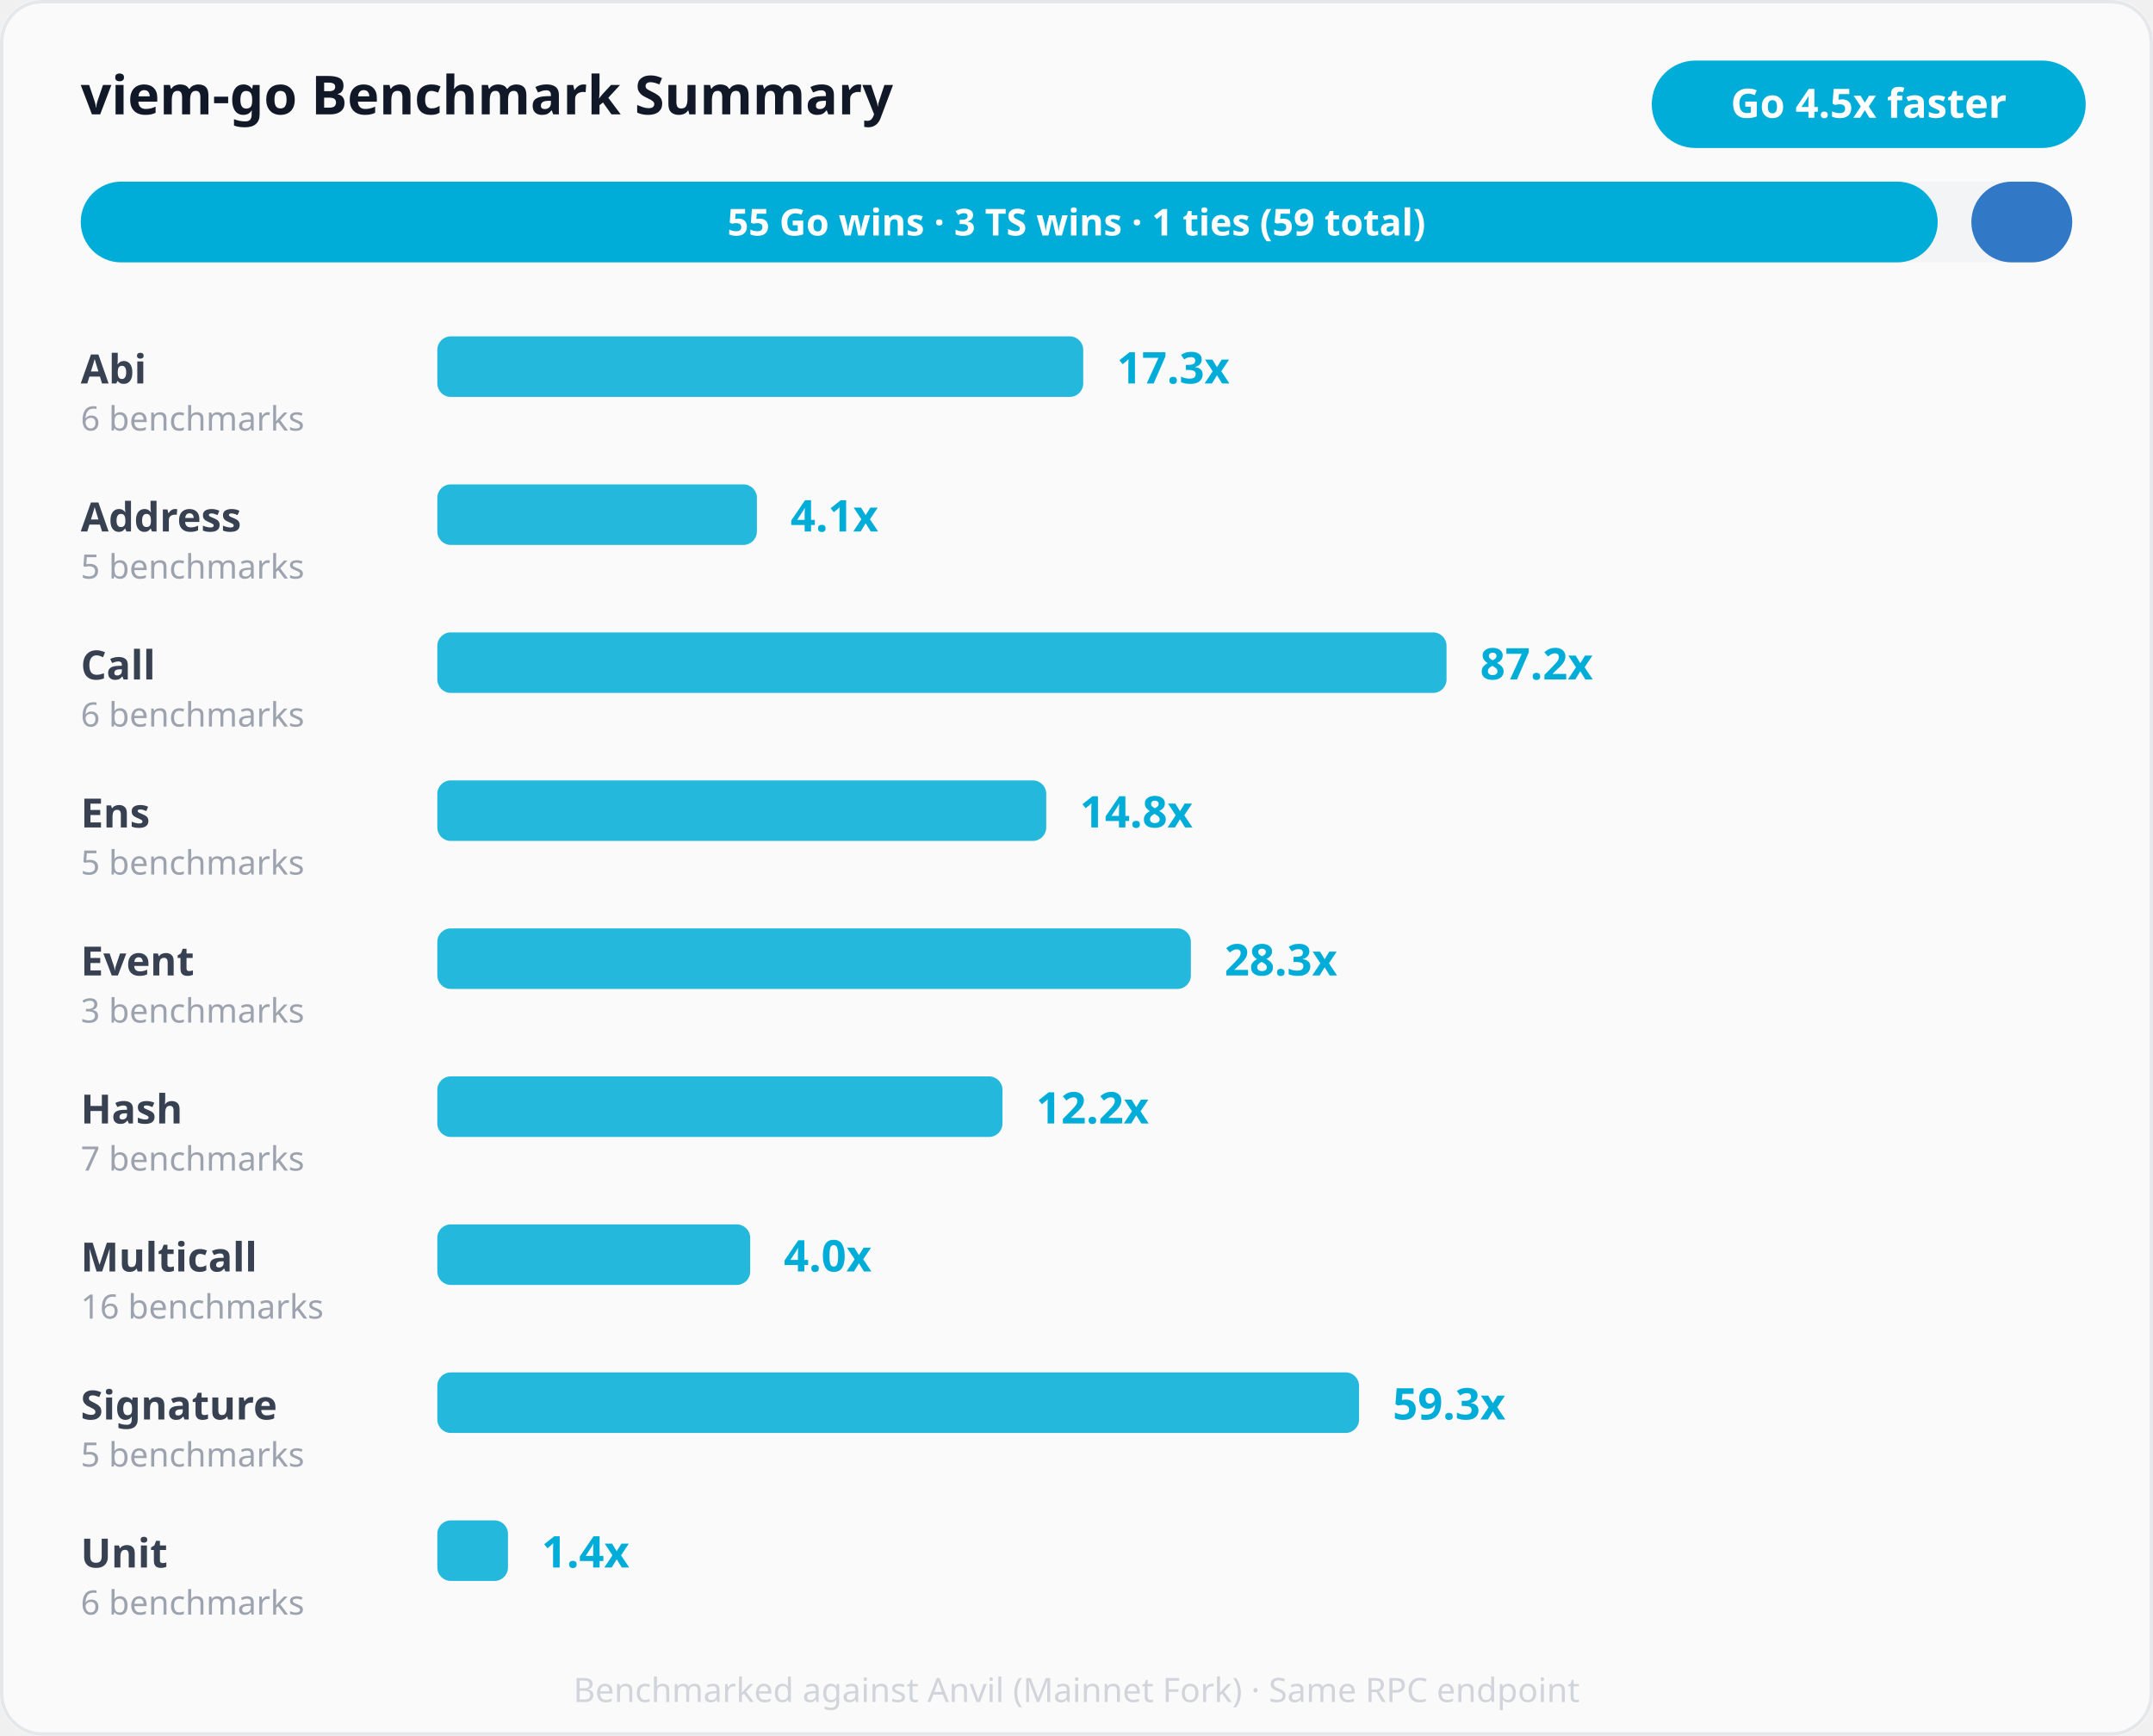
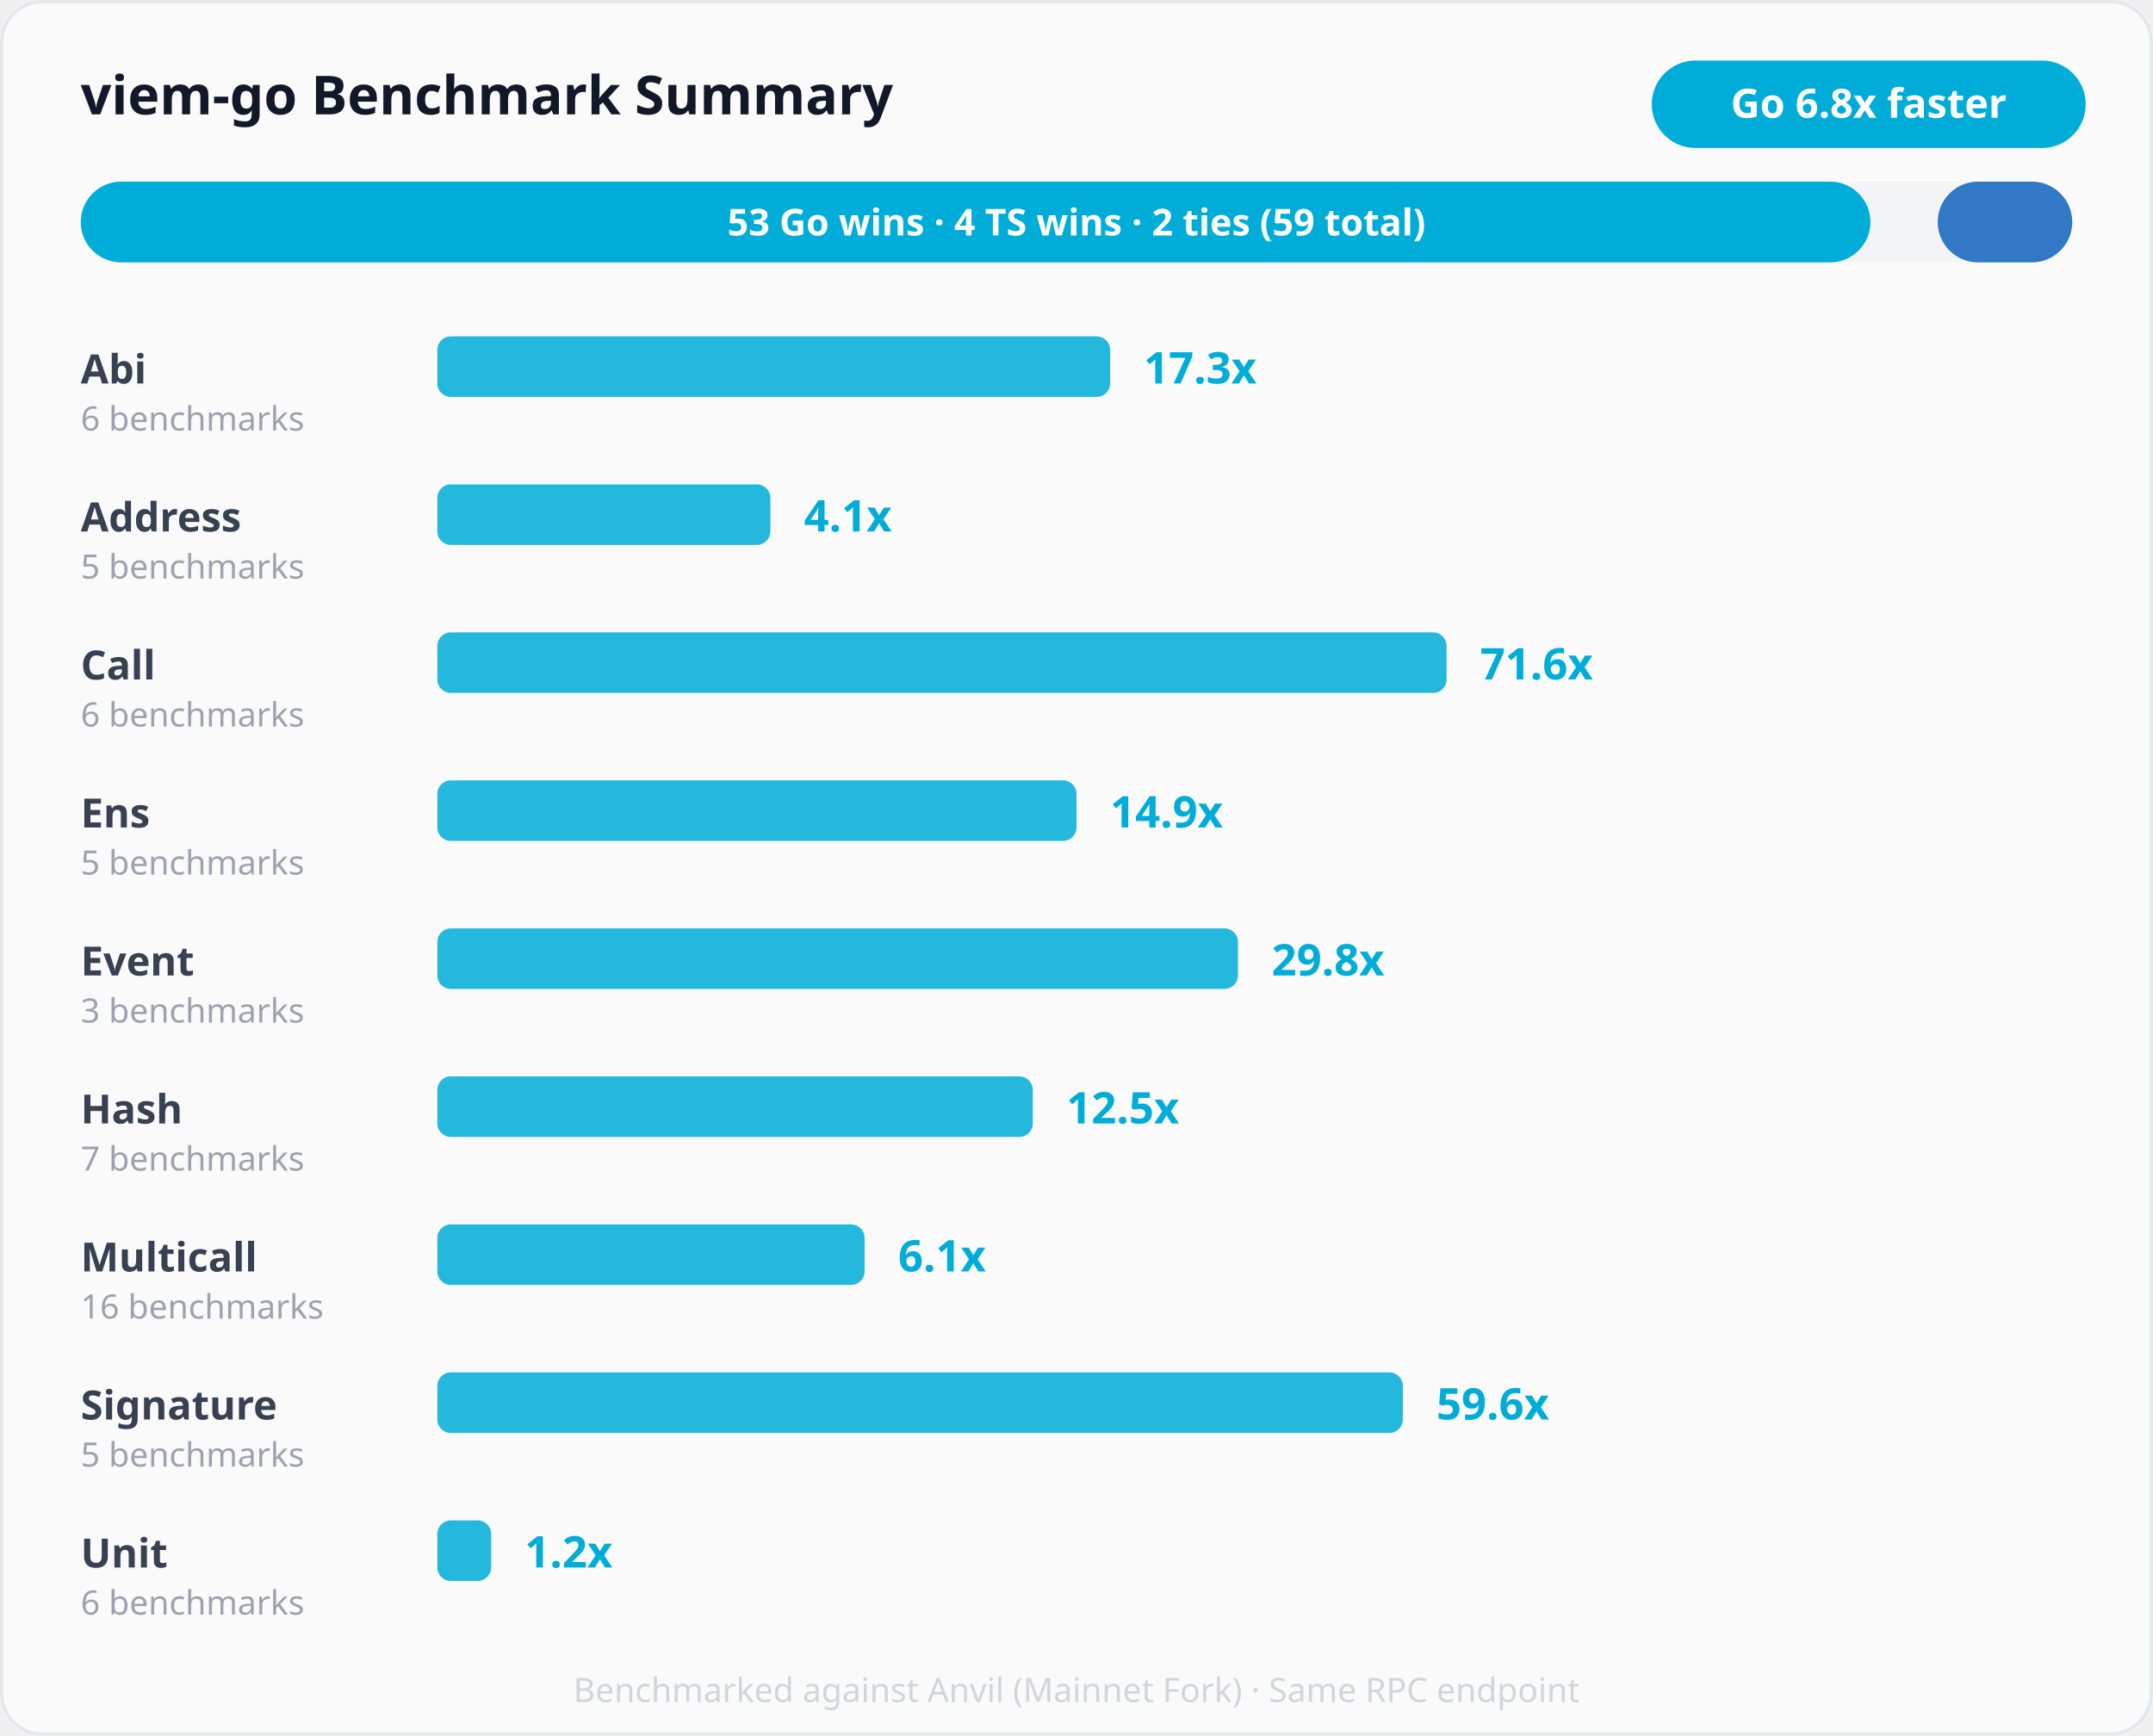
<svg xmlns="http://www.w3.org/2000/svg" width="640" height="516" viewBox="0 0 640 516">
  <rect width="640" height="516" fill="#FAFAFA" rx="12" />
  <rect x=".5" y=".5" width="639" height="515" fill="none" stroke="#E5E7EB" rx="12" />
  <text x="24" y="34" font-family="system-ui,sans-serif" font-size="16" font-weight="700" fill="#111827">viem-go Benchmark Summary</text>
  <rect x="491" y="18" width="129" height="26" fill="#00ADD8" rx="13" />
-   <text x="555.5" y="35" text-anchor="middle" font-family="system-ui,sans-serif" font-size="12" font-weight="600" fill="white">Go 4.5x faster</text>
+   <text x="555.5" y="35" text-anchor="middle" font-family="system-ui,sans-serif" font-size="12" font-weight="600" fill="white">Go 6.8x faster</text>
  <rect x="24" y="54" width="592" height="24" fill="#F3F4F6" rx="12" />
-   <rect x="24" y="54" width="552" height="24" fill="#00ADD8" rx="12" />
-   <rect x="586" y="54" width="30" height="24" fill="#3178C6" rx="12" />
-   <text x="320" y="70" text-anchor="middle" font-family="system-ui,sans-serif" font-size="11" font-weight="600" fill="white">55 Go wins · 3 TS wins · 1 ties (59 total)</text>
+   <rect x="24" y="54" width="532" height="24" fill="#00ADD8" rx="12" />
+   <rect x="576" y="54" width="40" height="24" fill="#3178C6" rx="12" />
+   <text x="320" y="70" text-anchor="middle" font-family="system-ui,sans-serif" font-size="11" font-weight="600" fill="white">53 Go wins · 4 TS wins · 2 ties (59 total)</text>
  <text x="24" y="114" font-family="system-ui,sans-serif" font-size="12" font-weight="600" fill="#374151">Abi</text>
  <text x="24" y="128" font-family="system-ui,sans-serif" font-size="10" fill="#9CA3AF">6 benchmarks</text>
-   <rect x="130" y="100" width="192" height="18" fill="#00ADD8" rx="4" opacity="0.85" />
-   <text x="332" y="114" font-family="system-ui,sans-serif" font-size="13" font-weight="700" fill="#00ADD8">17.3x</text>
+   <rect x="130" y="100" width="200" height="18" fill="#00ADD8" rx="4" opacity="0.85" />
+   <text x="340" y="114" font-family="system-ui,sans-serif" font-size="13" font-weight="700" fill="#00ADD8">17.3x</text>
  <text x="24" y="158" font-family="system-ui,sans-serif" font-size="12" font-weight="600" fill="#374151">Address</text>
  <text x="24" y="172" font-family="system-ui,sans-serif" font-size="10" fill="#9CA3AF">5 benchmarks</text>
-   <rect x="130" y="144" width="95" height="18" fill="#00ADD8" rx="4" opacity="0.85" />
-   <text x="235" y="158" font-family="system-ui,sans-serif" font-size="13" font-weight="700" fill="#00ADD8">4.1x</text>
+   <rect x="130" y="144" width="99" height="18" fill="#00ADD8" rx="4" opacity="0.85" />
+   <text x="239" y="158" font-family="system-ui,sans-serif" font-size="13" font-weight="700" fill="#00ADD8">4.1x</text>
  <text x="24" y="202" font-family="system-ui,sans-serif" font-size="12" font-weight="600" fill="#374151">Call</text>
  <text x="24" y="216" font-family="system-ui,sans-serif" font-size="10" fill="#9CA3AF">6 benchmarks</text>
  <rect x="130" y="188" width="300" height="18" fill="#00ADD8" rx="4" opacity="0.85" />
-   <text x="440" y="202" font-family="system-ui,sans-serif" font-size="13" font-weight="700" fill="#00ADD8">87.2x</text>
+   <text x="440" y="202" font-family="system-ui,sans-serif" font-size="13" font-weight="700" fill="#00ADD8">71.6x</text>
  <text x="24" y="246" font-family="system-ui,sans-serif" font-size="12" font-weight="600" fill="#374151">Ens</text>
  <text x="24" y="260" font-family="system-ui,sans-serif" font-size="10" fill="#9CA3AF">5 benchmarks</text>
-   <rect x="130" y="232" width="181" height="18" fill="#00ADD8" rx="4" opacity="0.85" />
-   <text x="321" y="246" font-family="system-ui,sans-serif" font-size="13" font-weight="700" fill="#00ADD8">14.8x</text>
+   <rect x="130" y="232" width="190" height="18" fill="#00ADD8" rx="4" opacity="0.85" />
+   <text x="330" y="246" font-family="system-ui,sans-serif" font-size="13" font-weight="700" fill="#00ADD8">14.9x</text>
  <text x="24" y="290" font-family="system-ui,sans-serif" font-size="12" font-weight="600" fill="#374151">Event</text>
  <text x="24" y="304" font-family="system-ui,sans-serif" font-size="10" fill="#9CA3AF">3 benchmarks</text>
-   <rect x="130" y="276" width="224" height="18" fill="#00ADD8" rx="4" opacity="0.85" />
-   <text x="364" y="290" font-family="system-ui,sans-serif" font-size="13" font-weight="700" fill="#00ADD8">28.3x</text>
+   <rect x="130" y="276" width="238" height="18" fill="#00ADD8" rx="4" opacity="0.85" />
+   <text x="378" y="290" font-family="system-ui,sans-serif" font-size="13" font-weight="700" fill="#00ADD8">29.8x</text>
  <text x="24" y="334" font-family="system-ui,sans-serif" font-size="12" font-weight="600" fill="#374151">Hash</text>
  <text x="24" y="348" font-family="system-ui,sans-serif" font-size="10" fill="#9CA3AF">7 benchmarks</text>
-   <rect x="130" y="320" width="168" height="18" fill="#00ADD8" rx="4" opacity="0.85" />
-   <text x="308" y="334" font-family="system-ui,sans-serif" font-size="13" font-weight="700" fill="#00ADD8">12.2x</text>
+   <rect x="130" y="320" width="177" height="18" fill="#00ADD8" rx="4" opacity="0.85" />
+   <text x="317" y="334" font-family="system-ui,sans-serif" font-size="13" font-weight="700" fill="#00ADD8">12.5x</text>
  <text x="24" y="378" font-family="system-ui,sans-serif" font-size="12" font-weight="600" fill="#374151">Multicall</text>
  <text x="24" y="392" font-family="system-ui,sans-serif" font-size="10" fill="#9CA3AF">16 benchmarks</text>
-   <rect x="130" y="364" width="93" height="18" fill="#00ADD8" rx="4" opacity="0.85" />
-   <text x="233" y="378" font-family="system-ui,sans-serif" font-size="13" font-weight="700" fill="#00ADD8">4.0x</text>
+   <rect x="130" y="364" width="127" height="18" fill="#00ADD8" rx="4" opacity="0.85" />
+   <text x="267" y="378" font-family="system-ui,sans-serif" font-size="13" font-weight="700" fill="#00ADD8">6.1x</text>
  <text x="24" y="422" font-family="system-ui,sans-serif" font-size="12" font-weight="600" fill="#374151">Signature</text>
  <text x="24" y="436" font-family="system-ui,sans-serif" font-size="10" fill="#9CA3AF">5 benchmarks</text>
-   <rect x="130" y="408" width="274" height="18" fill="#00ADD8" rx="4" opacity="0.85" />
-   <text x="414" y="422" font-family="system-ui,sans-serif" font-size="13" font-weight="700" fill="#00ADD8">59.3x</text>
+   <rect x="130" y="408" width="287" height="18" fill="#00ADD8" rx="4" opacity="0.85" />
+   <text x="427" y="422" font-family="system-ui,sans-serif" font-size="13" font-weight="700" fill="#00ADD8">59.6x</text>
  <text x="24" y="466" font-family="system-ui,sans-serif" font-size="12" font-weight="600" fill="#374151">Unit</text>
  <text x="24" y="480" font-family="system-ui,sans-serif" font-size="10" fill="#9CA3AF">6 benchmarks</text>
-   <rect x="130" y="452" width="21" height="18" fill="#00ADD8" rx="4" opacity="0.85" />
-   <text x="161" y="466" font-family="system-ui,sans-serif" font-size="13" font-weight="700" fill="#00ADD8">1.4x</text>
+   <rect x="130" y="452" width="16" height="18" fill="#00ADD8" rx="4" opacity="0.85" />
+   <text x="156" y="466" font-family="system-ui,sans-serif" font-size="13" font-weight="700" fill="#00ADD8">1.2x</text>
  <text x="320" y="506" text-anchor="middle" font-family="system-ui,sans-serif" font-size="10" fill="#D1D5DB">Benchmarked against Anvil (Mainnet Fork) · Same RPC endpoint</text>
</svg>
